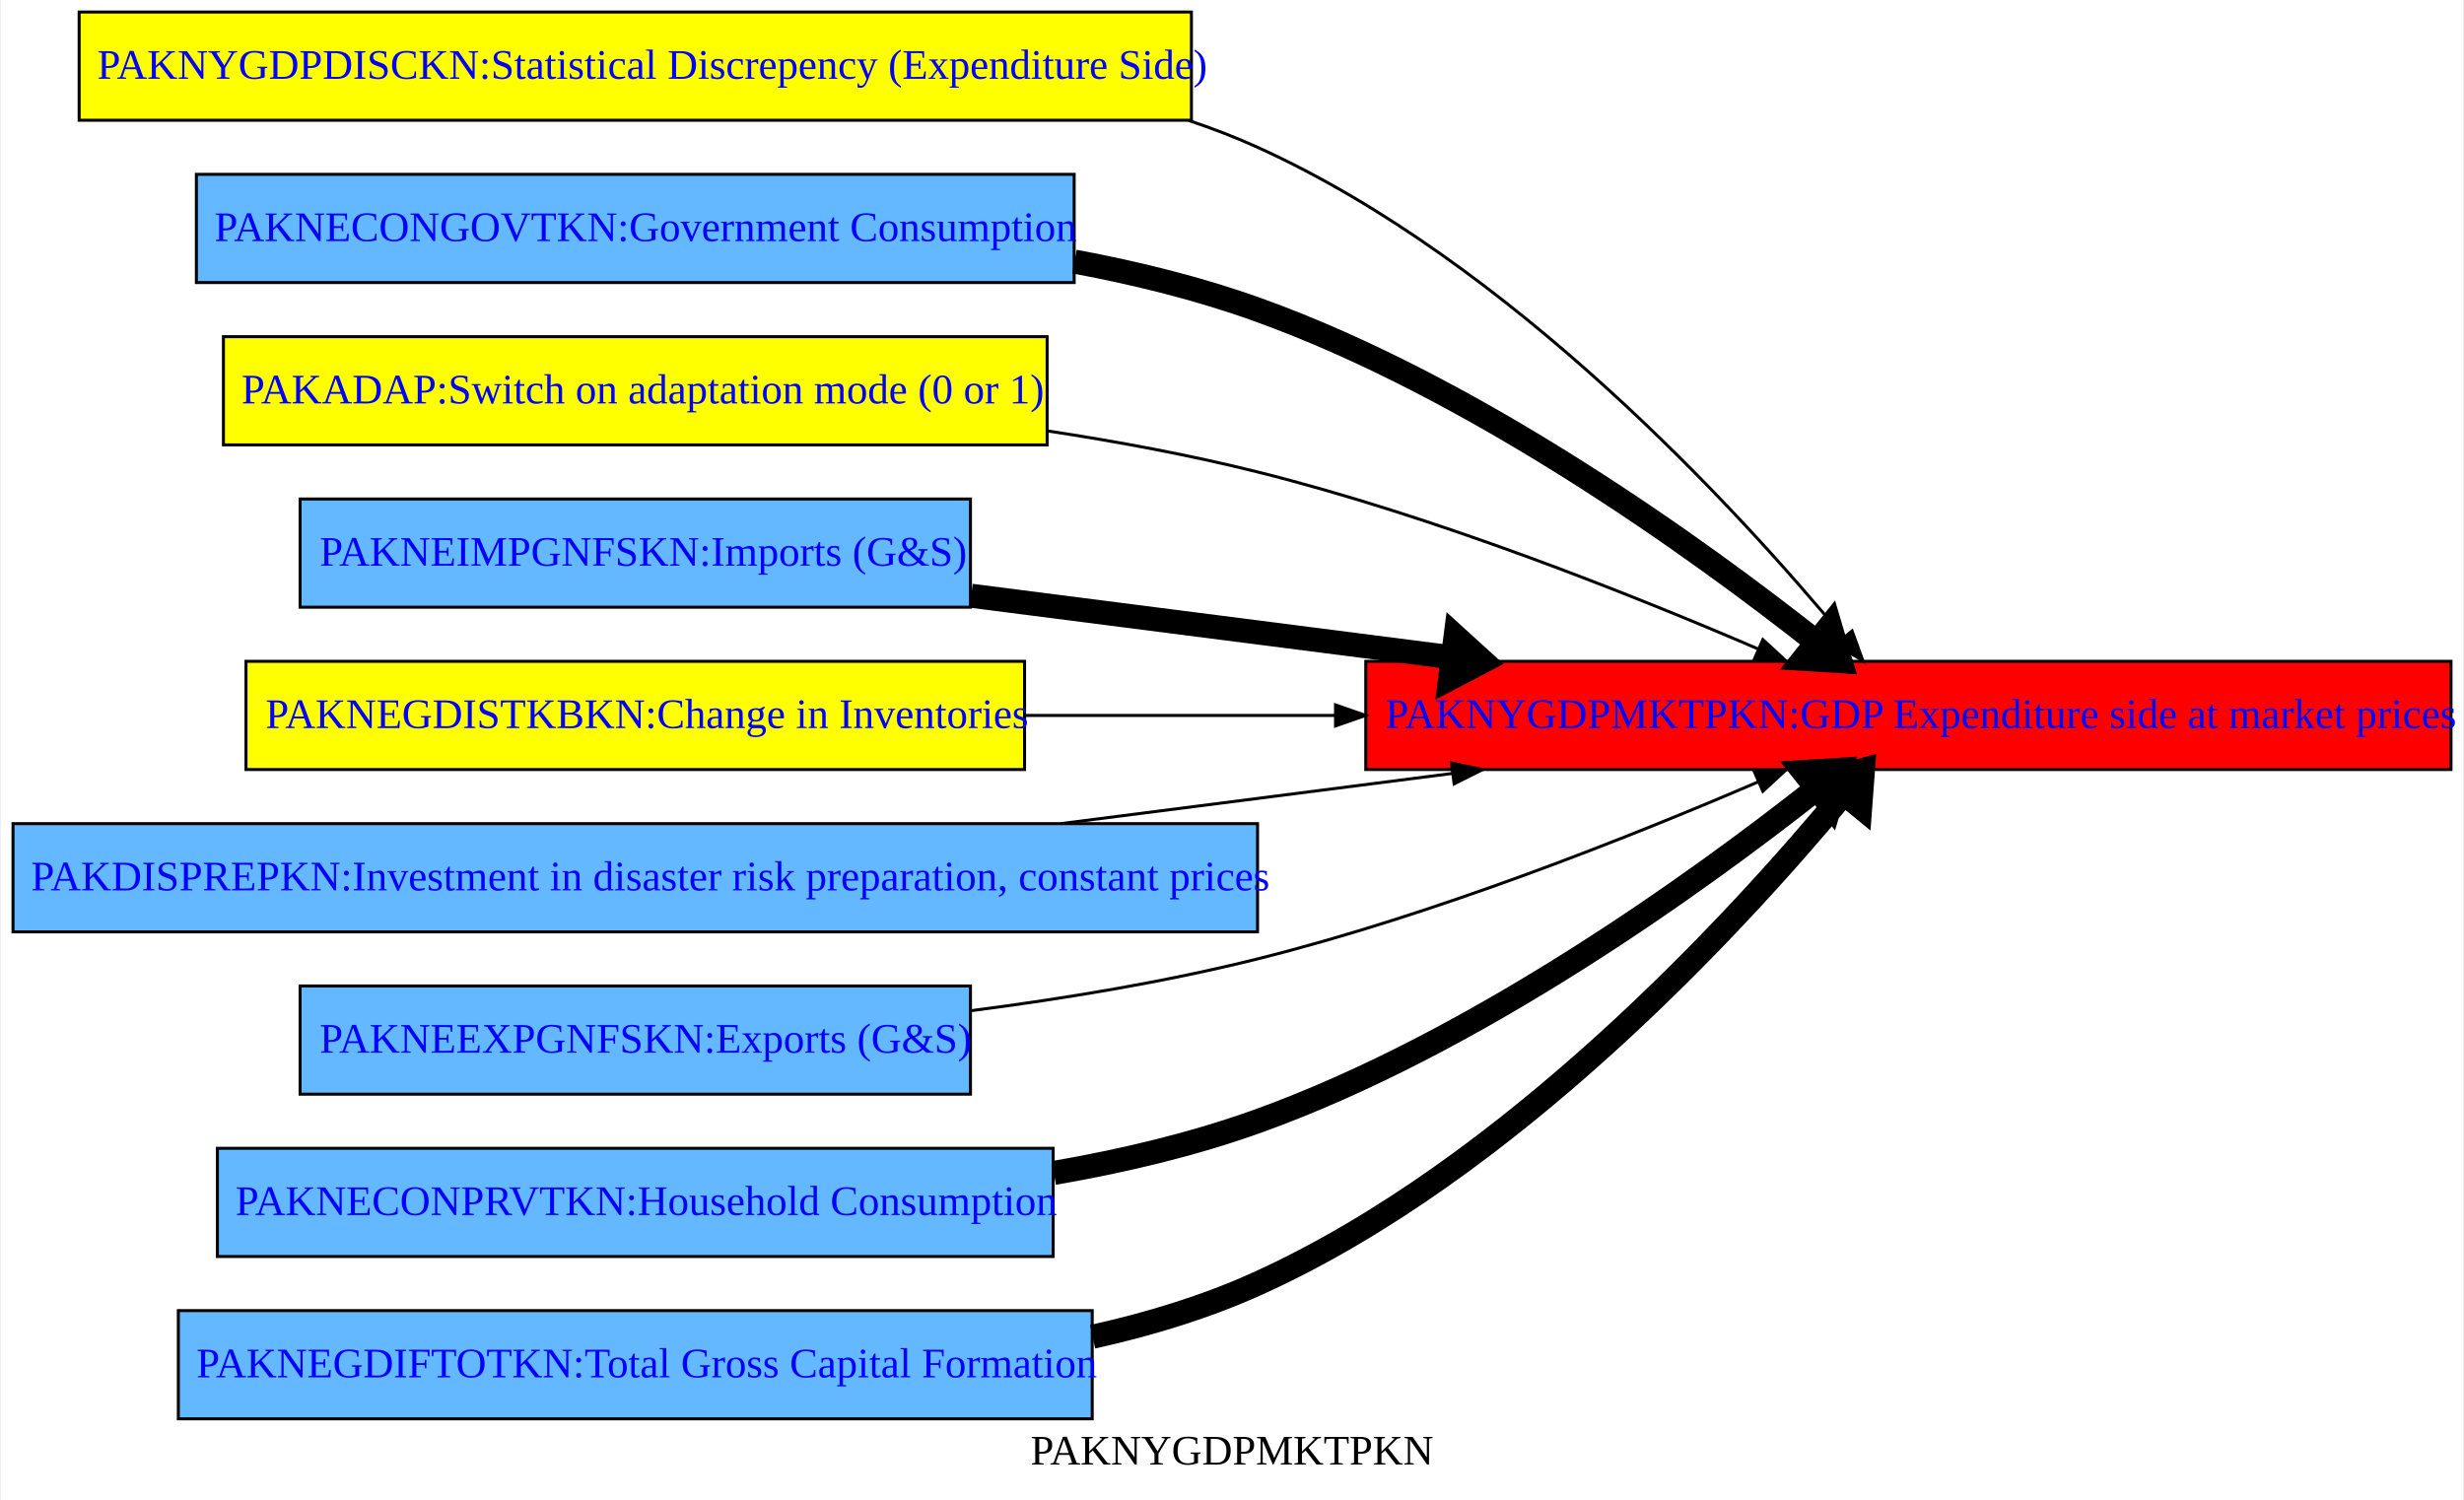
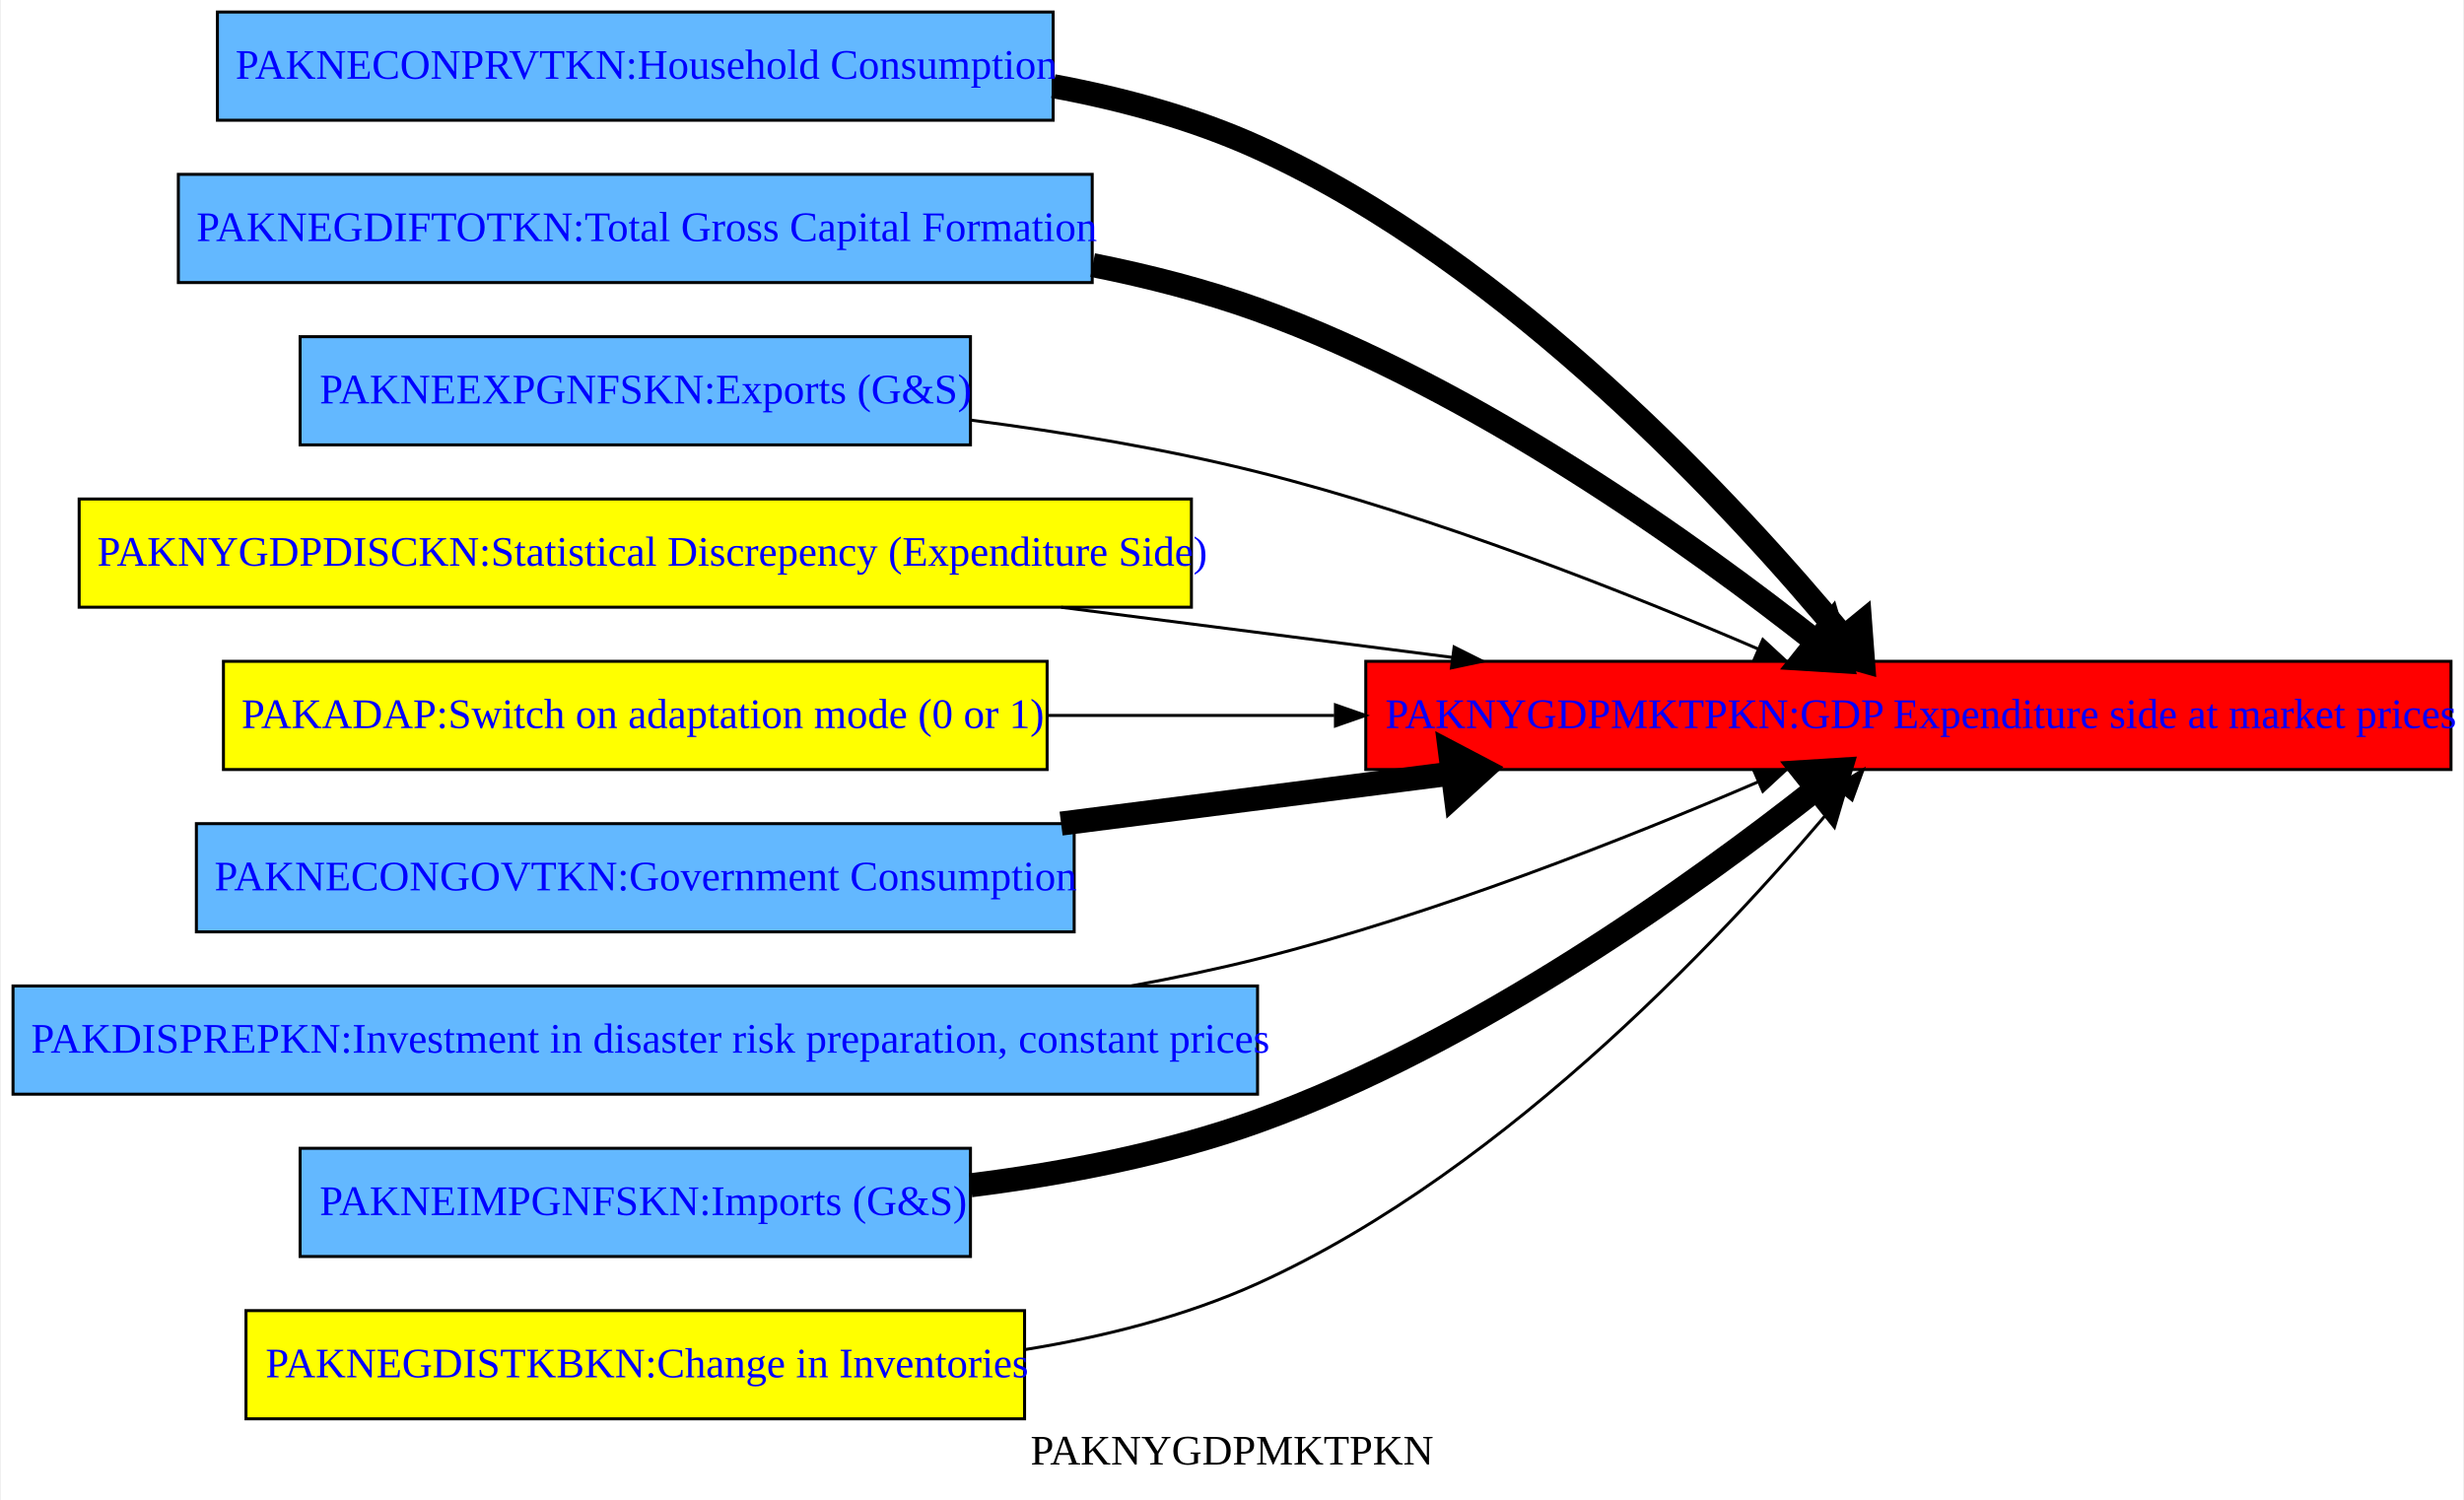
<svg xmlns="http://www.w3.org/2000/svg" xmlns:xlink="http://www.w3.org/1999/xlink" width="432pt" height="263pt" viewBox="0.00 0.00 432.00 263.21">
  <g id="graph0" class="graph" transform="scale(0.527473 0.527473) rotate(0) translate(4 495)">
    <polygon fill="white" stroke="none" points="-4,4 -4,-495 815,-495 815,4 -4,4" />
    <text text-anchor="middle" x="405.5" y="-7.8" font-family="Times New Roman,serif" font-size="14.00">PAKNYGDPMKTPKN</text>
    <g id="node1" class="node">
      <g id="a_node1">
-         <a xlink:title="Statistical Discrepency (Expenditure Side) Exogen">
-           <polygon fill="yellow" stroke="black" points="392,-491 22,-491 22,-455 392,-455 392,-491" />
-           <text text-anchor="start" x="28" y="-468.8" font-family="Times New Roman,serif" font-size="14.00" fill="blue">PAKNYGDPDISCKN:Statistical Discrepency (Expenditure Side)</text>
+         <a xlink:title="Household Consumption FRML &lt;Z,EXO&gt; PAKNECONPRVTKN = (PAKNECONPRVTKN(-1)*EXP(-PAKNECONPRVTKN_A+ (-0.2*(LOG(PAKNECONPRVTKN(-1))-LOG((PAKNYYWBTOTLCN(-1)*(1-PAKGGREVDRCTXN(-1)/100))/PAKNECONPRVTXN(-1)))+1*((LOG((PAKNYYWBTOTLCN*(1-PAKGGREVDRCTXN/100))/PAKNECONPRVTXN))-(LOG((PAKNYYWBTOTLCN(-1)*(1-PAKGGREVDRCTXN(-1)/100))/PAKNECONPRVTXN(-1))))+0.0303228629698929+0.0163839011059956*DURING_2010-0.3*(PAKFMLBLPOLYXN/100-((LOG(PAKNECONPRVTXN))-(LOG(PAKNECONPRVTXN(-1)))))) )) * (1-PAKNECONPRVTKN_D)+ PAKNECONPRVTKN_X*PAKNECONPRVTKN_D  $">
+           <polygon fill="#63b8ff" stroke="black" points="346,-491 68,-491 68,-455 346,-455 346,-491" />
+           <text text-anchor="start" x="74" y="-468.8" font-family="Times New Roman,serif" font-size="14.00" fill="blue">PAKNECONPRVTKN:Household Consumption</text>
        </a>
      </g>
    </g>
    <g id="node6" class="node">
      <g id="a_node6">
        <a xlink:title="GDP Expenditure side at market prices FRML  &lt;&gt; PAKNYGDPMKTPKN = PAKNECONPRVTKN+PAKNECONGOVTKN+PAKNEGDIFTOTKN+PAKNEGDISTKBKN+PAKNEEXPGNFSKN-PAKNEIMPGNFSKN+PAKNYGDPDISCKN+PAKADAP*PAKDISPREPKN $">
          <polygon fill="red" stroke="black" points="811,-275 450,-275 450,-239 811,-239 811,-275" />
          <text text-anchor="start" x="456.5" y="-252.8" font-family="Times New Roman,serif" font-size="14.00" fill="blue">PAKNYGDPMKTPKN:GDP Expenditure side at market prices</text>
        </a>
      </g>
    </g>
-     <g id="edge3" class="edge">
-       <g id="a_edge3">
-         <a xlink:href="bogus" xlink:title=" PAKNYGDPDISCKN -&gt; PAKNYGDPMKTPKN Min. att. -0%  max: 0%">
-           <path fill="none" stroke="black" d="M391.05,-454.94C398.92,-452.31 406.61,-449.35 414,-446 498.36,-407.8 573.95,-325.27 608.94,-283.04" />
-           <polygon fill="black" stroke="black" points="611.77,-285.11 615.39,-275.16 606.35,-280.68 611.77,-285.11" />
+     <g id="edge9" class="edge">
+       <g id="a_edge9">
+         <a xlink:href="bogus" xlink:title=" PAKNECONPRVTKN -&gt; PAKNYGDPMKTPKN Min. att. -1557%  max: 290%">
+           <path fill="none" stroke="black" stroke-width="8" d="M346.05,-466.34C369.4,-462.02 392.89,-455.56 414,-446 498.36,-407.8 573.95,-325.27 608.94,-283.04" />
+           <polygon fill="black" stroke="black" stroke-width="8" points="614.48,-287.33 615.39,-275.16 603.64,-278.46 614.48,-287.33" />
        </a>
      </g>
    </g>
    <g id="node2" class="node">
      <g id="a_node2">
-         <a xlink:title="Government Consumption FRML  &lt;&gt; PAKNECONGOVTKN = PAKNECONGOVTCN/PAKNECONGOVTXN $">
-           <polygon fill="#63b8ff" stroke="black" points="353,-437 61,-437 61,-401 353,-401 353,-437" />
-           <text text-anchor="start" x="67" y="-414.8" font-family="Times New Roman,serif" font-size="14.00" fill="blue">PAKNECONGOVTKN:Government Consumption</text>
+         <a xlink:title="Total Gross Capital Formation FRML  &lt;&gt; PAKNEGDIFTOTKN = PAKNEGDIFGOVKN+PAKNEGDIFPRVKN $">
+           <polygon fill="#63b8ff" stroke="black" points="359,-437 55,-437 55,-401 359,-401 359,-437" />
+           <text text-anchor="start" x="61" y="-414.8" font-family="Times New Roman,serif" font-size="14.00" fill="blue">PAKNEGDIFTOTKN:Total Gross Capital Formation</text>
        </a>
      </g>
    </g>
-     <g id="edge6" class="edge">
-       <g id="a_edge6">
-         <a xlink:href="bogus" xlink:title=" PAKNECONGOVTKN -&gt; PAKNYGDPMKTPKN Min. att. -108%  max: 835%">
-           <path fill="none" stroke="black" stroke-width="8" d="M353.11,-407.97C373.89,-404.1 394.74,-398.92 414,-392 486.53,-365.93 560.36,-312.64 599.98,-281.37" />
+     <g id="edge8" class="edge">
+       <g id="a_edge8">
+         <a xlink:href="bogus" xlink:title=" PAKNEGDIFTOTKN -&gt; PAKNYGDPMKTPKN Min. att. -36%  max: 366%">
+           <path fill="none" stroke="black" stroke-width="8" d="M359.15,-406.81C377.92,-403.08 396.6,-398.25 414,-392 486.53,-365.93 560.36,-312.64 599.98,-281.37" />
          <polygon fill="black" stroke="black" stroke-width="8" points="604.45,-286.76 607.91,-275.05 595.72,-275.81 604.45,-286.76" />
        </a>
      </g>
    </g>
    <g id="node3" class="node">
      <g id="a_node3">
-         <a xlink:title="Switch on adaptation mode (0 or 1) Exogen">
-           <polygon fill="yellow" stroke="black" points="344,-383 70,-383 70,-347 344,-347 344,-383" />
-           <text text-anchor="start" x="76" y="-360.8" font-family="Times New Roman,serif" font-size="14.00" fill="blue">PAKADAP:Switch on adaptation mode (0 or 1)</text>
+         <a xlink:title="Exports (G&amp;S) FRML &lt;Z,EXO&gt; PAKNEEXPGNFSKN = (PAKNEEXPGNFSKN(-1)*EXP(-PAKNEEXPGNFSKN_A+ (-0.35*(LOG(PAKNEEXPGNFSKN(-1))-LOG(PAKXMKT(-1))-0.6*LOG(PAKNEEXPGNFSXN(-1)/(PAKNYGDPFCSTXN(-1))))+1*((LOG(PAKXMKT))-(LOG(PAKXMKT(-1))))+0.3*((LOG(PAKNEEXPGNFSXN/(PAKNYGDPFCSTXN)))-(LOG(PAKNEEXPGNFSXN(-1)/(PAKNYGDPFCSTXN(-1)))))+4.38465374402991-0.237469889780178*DURING_1999-0.230689812873392*DURING_1998+0.320967524344658*DURING_1991+0.250252413901575*DURING_1986) )) * (1-PAKNEEXPGNFSKN_D)+ PAKNEEXPGNFSKN_X*PAKNEEXPGNFSKN_D  $">
+           <polygon fill="#63b8ff" stroke="black" points="318.5,-383 95.5,-383 95.5,-347 318.5,-347 318.5,-383" />
+           <text text-anchor="start" x="102" y="-360.8" font-family="Times New Roman,serif" font-size="14.00" fill="blue">PAKNEEXPGNFSKN:Exports (G&amp;S)</text>
        </a>
      </g>
    </g>
-     <g id="edge4" class="edge">
-       <g id="a_edge4">
-         <a xlink:href="bogus" xlink:title=" PAKADAP -&gt; PAKNYGDPMKTPKN Min. att. -0%  max: 0%">
-           <path fill="none" stroke="black" d="M344.02,-351.66C367.53,-348.08 391.6,-343.6 414,-338 472.76,-323.31 537.47,-297.63 580.49,-279.12" />
+     <g id="edge7" class="edge">
+       <g id="a_edge7">
+         <a xlink:href="bogus" xlink:title=" PAKNEEXPGNFSKN -&gt; PAKNYGDPMKTPKN Min. att. -10%  max: 0%">
+           <path fill="none" stroke="black" d="M318.73,-355.22C349.82,-351.2 383.47,-345.63 414,-338 472.76,-323.31 537.47,-297.63 580.49,-279.12" />
          <polygon fill="black" stroke="black" points="582.09,-282.24 589.87,-275.05 579.3,-275.82 582.09,-282.24" />
        </a>
      </g>
    </g>
    <g id="node4" class="node">
      <g id="a_node4">
-         <a xlink:title="Imports (G&amp;S) FRML &lt;Z,EXO&gt; PAKNEIMPGNFSKN = (PAKNEIMPGNFSKN(-1)*EXP(-PAKNEIMPGNFSKN_A+ (-0.324143718656754*(LOG(PAKNEIMPGNFSKN(-1))-LOG(PAKNEGDETTOTKN(-1))+0.8*LOG(PAKNEIMPGNFSXN(-1)/PAKNYGDPFCSTXN(-1)))-0.583459272245018+1*((LOG(PAKNEGDETTOTKN))-(LOG(PAKNEGDETTOTKN(-1))))-0.0921874580409631*((LOG(PAKNEIMPGNFSXN/PAKNYGDPFCSTXN))-(LOG(PAKNEIMPGNFSXN(-1)/PAKNYGDPFCSTXN(-1))))-0.0361746331863615*DURING_2012) )) * (1-PAKNEIMPGNFSKN_D)+ PAKNEIMPGNFSKN_X*PAKNEIMPGNFSKN_D  $">
-           <polygon fill="#63b8ff" stroke="black" points="318.5,-329 95.5,-329 95.5,-293 318.5,-293 318.5,-329" />
-           <text text-anchor="start" x="102" y="-306.8" font-family="Times New Roman,serif" font-size="14.00" fill="blue">PAKNEIMPGNFSKN:Imports (G&amp;S)</text>
+         <a xlink:title="Statistical Discrepency (Expenditure Side) Exogen">
+           <polygon fill="yellow" stroke="black" points="392,-329 22,-329 22,-293 392,-293 392,-329" />
+           <text text-anchor="start" x="28" y="-306.8" font-family="Times New Roman,serif" font-size="14.00" fill="blue">PAKNYGDPDISCKN:Statistical Discrepency (Expenditure Side)</text>
        </a>
      </g>
    </g>
-     <g id="edge7" class="edge">
-       <g id="a_edge7">
-         <a xlink:href="bogus" xlink:title=" PAKNEIMPGNFSKN -&gt; PAKNYGDPMKTPKN Min. att. -46%  max: 456%">
-           <path fill="none" stroke="black" stroke-width="8" d="M318.74,-296.81C367.67,-290.54 425.95,-283.08 478.75,-276.31" />
-           <polygon fill="black" stroke="black" stroke-width="8" points="479.86,-283.23 488.89,-275.01 478.08,-269.34 479.86,-283.23" />
+     <g id="edge3" class="edge">
+       <g id="a_edge3">
+         <a xlink:href="bogus" xlink:title=" PAKNYGDPDISCKN -&gt; PAKNYGDPMKTPKN Min. att. -0%  max: 0%">
+           <path fill="none" stroke="black" d="M348.65,-292.98C390.42,-287.63 436.35,-281.75 478.74,-276.31" />
+           <polygon fill="black" stroke="black" points="479.39,-279.76 488.87,-275.02 478.5,-272.82 479.39,-279.76" />
        </a>
      </g>
    </g>
    <g id="node5" class="node">
      <g id="a_node5">
-         <a xlink:title="Change in Inventories Exogen">
-           <polygon fill="yellow" stroke="black" points="336.5,-275 77.5,-275 77.5,-239 336.5,-239 336.5,-275" />
-           <text text-anchor="start" x="84" y="-252.8" font-family="Times New Roman,serif" font-size="14.00" fill="blue">PAKNEGDISTKBKN:Change in Inventories</text>
+         <a xlink:title="Switch on adaptation mode (0 or 1) Exogen">
+           <polygon fill="yellow" stroke="black" points="344,-275 70,-275 70,-239 344,-239 344,-275" />
+           <text text-anchor="start" x="76" y="-252.8" font-family="Times New Roman,serif" font-size="14.00" fill="blue">PAKADAP:Switch on adaptation mode (0 or 1)</text>
        </a>
      </g>
    </g>
-     <g id="edge8" class="edge">
-       <g id="a_edge8">
-         <a xlink:href="bogus" xlink:title=" PAKNEGDISTKBKN -&gt; PAKNYGDPMKTPKN Min. att. -0%  max: 0%">
-           <path fill="none" stroke="black" d="M336.75,-257C369.26,-257 404.84,-257 439.66,-257" />
-           <polygon fill="black" stroke="black" points="439.94,-260.5 449.94,-257 439.94,-253.5 439.94,-260.5" />
+     <g id="edge5" class="edge">
+       <g id="a_edge5">
+         <a xlink:href="bogus" xlink:title=" PAKADAP -&gt; PAKNYGDPMKTPKN Min. att. -0%  max: 0%">
+           <path fill="none" stroke="black" d="M344.27,-257C374.65,-257 407.41,-257 439.51,-257" />
+           <polygon fill="black" stroke="black" points="439.91,-260.5 449.91,-257 439.91,-253.5 439.91,-260.5" />
        </a>
      </g>
    </g>
    <g id="node7" class="node">
      <g id="a_node7">
+         <a xlink:title="Government Consumption FRML  &lt;&gt; PAKNECONGOVTKN = PAKNECONGOVTCN/PAKNECONGOVTXN $">
+           <polygon fill="#63b8ff" stroke="black" points="353,-221 61,-221 61,-185 353,-185 353,-221" />
+           <text text-anchor="start" x="67" y="-198.8" font-family="Times New Roman,serif" font-size="14.00" fill="blue">PAKNECONGOVTKN:Government Consumption</text>
+         </a>
+       </g>
+     </g>
+     <g id="edge1" class="edge">
+       <g id="a_edge1">
+         <a xlink:href="bogus" xlink:title=" PAKNECONGOVTKN -&gt; PAKNYGDPMKTPKN Min. att. -108%  max: 835%">
+           <path fill="none" stroke="black" stroke-width="8" d="M348.65,-221.02C390.42,-226.37 436.35,-232.25 478.74,-237.69" />
+           <polygon fill="black" stroke="black" stroke-width="8" points="478.06,-244.66 488.87,-238.98 479.84,-230.77 478.06,-244.66" />
+         </a>
+       </g>
+     </g>
+     <g id="node8" class="node">
+       <g id="a_node8">
        <a xlink:title="Investment in disaster risk preparation, constant prices FRML  &lt;&gt; PAKDISPREPKN = PAKDISPREPCN/PAKNYGDPMKTPXN $">
-           <polygon fill="#63b8ff" stroke="black" points="414,-221 0,-221 0,-185 414,-185 414,-221" />
-           <text text-anchor="start" x="6" y="-198.8" font-family="Times New Roman,serif" font-size="14.00" fill="blue">PAKDISPREPKN:Investment in disaster risk preparation, constant prices</text>
+           <polygon fill="#63b8ff" stroke="black" points="414,-167 0,-167 0,-131 414,-131 414,-167" />
+           <text text-anchor="start" x="6" y="-144.8" font-family="Times New Roman,serif" font-size="14.00" fill="blue">PAKDISPREPKN:Investment in disaster risk preparation, constant prices</text>
        </a>
      </g>
    </g>
    <g id="edge2" class="edge">
      <g id="a_edge2">
        <a xlink:href="bogus" xlink:title=" PAKDISPREPKN -&gt; PAKNYGDPMKTPKN Min. att. -0%  max: 0%">
-           <path fill="none" stroke="black" d="M348.65,-221.02C390.42,-226.37 436.35,-232.25 478.74,-237.69" />
-           <polygon fill="black" stroke="black" points="478.5,-241.18 488.87,-238.98 479.39,-234.24 478.5,-241.18" />
-         </a>
-       </g>
-     </g>
-     <g id="node8" class="node">
-       <g id="a_node8">
-         <a xlink:title="Exports (G&amp;S) FRML &lt;Z,EXO&gt; PAKNEEXPGNFSKN = (PAKNEEXPGNFSKN(-1)*EXP(-PAKNEEXPGNFSKN_A+ (-0.35*(LOG(PAKNEEXPGNFSKN(-1))-LOG(PAKXMKT(-1))-0.6*LOG(PAKNEEXPGNFSXN(-1)/(PAKNYGDPFCSTXN(-1))))+1*((LOG(PAKXMKT))-(LOG(PAKXMKT(-1))))+0.3*((LOG(PAKNEEXPGNFSXN/(PAKNYGDPFCSTXN)))-(LOG(PAKNEEXPGNFSXN(-1)/(PAKNYGDPFCSTXN(-1)))))+4.38465374402991-0.237469889780178*DURING_1999-0.230689812873392*DURING_1998+0.320967524344658*DURING_1991+0.250252413901575*DURING_1986) )) * (1-PAKNEEXPGNFSKN_D)+ PAKNEEXPGNFSKN_X*PAKNEEXPGNFSKN_D  $">
-           <polygon fill="#63b8ff" stroke="black" points="318.5,-167 95.5,-167 95.5,-131 318.5,-131 318.5,-167" />
-           <text text-anchor="start" x="102" y="-144.8" font-family="Times New Roman,serif" font-size="14.00" fill="blue">PAKNEEXPGNFSKN:Exports (G&amp;S)</text>
-         </a>
-       </g>
-     </g>
-     <g id="edge5" class="edge">
-       <g id="a_edge5">
-         <a xlink:href="bogus" xlink:title=" PAKNEEXPGNFSKN -&gt; PAKNYGDPMKTPKN Min. att. -10%  max: 0%">
-           <path fill="none" stroke="black" d="M318.73,-158.78C349.82,-162.8 383.47,-168.37 414,-176 472.76,-190.69 537.47,-216.37 580.49,-234.88" />
+           <path fill="none" stroke="black" d="M371.97,-167.01C386.27,-169.63 400.44,-172.61 414,-176 472.76,-190.69 537.47,-216.37 580.49,-234.88" />
          <polygon fill="black" stroke="black" points="579.3,-238.18 589.87,-238.95 582.09,-231.76 579.3,-238.18" />
        </a>
      </g>
    </g>
    <g id="node9" class="node">
      <g id="a_node9">
-         <a xlink:title="Household Consumption FRML &lt;Z,EXO&gt; PAKNECONPRVTKN = (PAKNECONPRVTKN(-1)*EXP(-PAKNECONPRVTKN_A+ (-0.2*(LOG(PAKNECONPRVTKN(-1))-LOG((PAKNYYWBTOTLCN(-1)*(1-PAKGGREVDRCTXN(-1)/100))/PAKNECONPRVTXN(-1)))+1*((LOG((PAKNYYWBTOTLCN*(1-PAKGGREVDRCTXN/100))/PAKNECONPRVTXN))-(LOG((PAKNYYWBTOTLCN(-1)*(1-PAKGGREVDRCTXN(-1)/100))/PAKNECONPRVTXN(-1))))+0.0303228629698929+0.0163839011059956*DURING_2010-0.3*(PAKFMLBLPOLYXN/100-((LOG(PAKNECONPRVTXN))-(LOG(PAKNECONPRVTXN(-1)))))) )) * (1-PAKNECONPRVTKN_D)+ PAKNECONPRVTKN_X*PAKNECONPRVTKN_D  $">
-           <polygon fill="#63b8ff" stroke="black" points="346,-113 68,-113 68,-77 346,-77 346,-113" />
-           <text text-anchor="start" x="74" y="-90.8" font-family="Times New Roman,serif" font-size="14.00" fill="blue">PAKNECONPRVTKN:Household Consumption</text>
+         <a xlink:title="Imports (G&amp;S) FRML &lt;Z,EXO&gt; PAKNEIMPGNFSKN = (PAKNEIMPGNFSKN(-1)*EXP(-PAKNEIMPGNFSKN_A+ (-0.324143718656754*(LOG(PAKNEIMPGNFSKN(-1))-LOG(PAKNEGDETTOTKN(-1))+0.8*LOG(PAKNEIMPGNFSXN(-1)/PAKNYGDPFCSTXN(-1)))-0.583459272245018+1*((LOG(PAKNEGDETTOTKN))-(LOG(PAKNEGDETTOTKN(-1))))-0.0921874580409631*((LOG(PAKNEIMPGNFSXN/PAKNYGDPFCSTXN))-(LOG(PAKNEIMPGNFSXN(-1)/PAKNYGDPFCSTXN(-1))))-0.0361746331863615*DURING_2012) )) * (1-PAKNEIMPGNFSKN_D)+ PAKNEIMPGNFSKN_X*PAKNEIMPGNFSKN_D  $">
+           <polygon fill="#63b8ff" stroke="black" points="318.5,-113 95.5,-113 95.5,-77 318.5,-77 318.5,-113" />
+           <text text-anchor="start" x="102" y="-90.8" font-family="Times New Roman,serif" font-size="14.00" fill="blue">PAKNEIMPGNFSKN:Imports (G&amp;S)</text>
        </a>
      </g>
    </g>
-     <g id="edge1" class="edge">
-       <g id="a_edge1">
-         <a xlink:href="bogus" xlink:title=" PAKNECONPRVTKN -&gt; PAKNYGDPMKTPKN Min. att. -1557%  max: 290%">
-           <path fill="none" stroke="black" stroke-width="8" d="M346.25,-104.8C369.28,-108.78 392.61,-114.32 414,-122 486.53,-148.07 560.36,-201.36 599.98,-232.63" />
+     <g id="edge4" class="edge">
+       <g id="a_edge4">
+         <a xlink:href="bogus" xlink:title=" PAKNEIMPGNFSKN -&gt; PAKNYGDPMKTPKN Min. att. -46%  max: 456%">
+           <path fill="none" stroke="black" stroke-width="8" d="M318.58,-100.69C350.07,-104.65 383.96,-111.2 414,-122 486.53,-148.07 560.36,-201.36 599.98,-232.63" />
          <polygon fill="black" stroke="black" stroke-width="8" points="595.72,-238.19 607.91,-238.95 604.45,-227.24 595.72,-238.19" />
        </a>
      </g>
    </g>
    <g id="node10" class="node">
      <g id="a_node10">
-         <a xlink:title="Total Gross Capital Formation FRML  &lt;&gt; PAKNEGDIFTOTKN = PAKNEGDIFGOVKN+PAKNEGDIFPRVKN $">
-           <polygon fill="#63b8ff" stroke="black" points="359,-59 55,-59 55,-23 359,-23 359,-59" />
-           <text text-anchor="start" x="61" y="-36.8" font-family="Times New Roman,serif" font-size="14.00" fill="blue">PAKNEGDIFTOTKN:Total Gross Capital Formation</text>
+         <a xlink:title="Change in Inventories Exogen">
+           <polygon fill="yellow" stroke="black" points="336.5,-59 77.5,-59 77.5,-23 336.5,-23 336.5,-59" />
+           <text text-anchor="start" x="84" y="-36.8" font-family="Times New Roman,serif" font-size="14.00" fill="blue">PAKNEGDISTKBKN:Change in Inventories</text>
        </a>
      </g>
    </g>
-     <g id="edge9" class="edge">
-       <g id="a_edge9">
-         <a xlink:href="bogus" xlink:title=" PAKNEGDIFTOTKN -&gt; PAKNYGDPMKTPKN Min. att. -36%  max: 366%">
-           <path fill="none" stroke="black" stroke-width="8" d="M359.13,-50.31C378.09,-54.5 396.83,-60.23 414,-68 498.36,-106.2 573.95,-188.73 608.94,-230.96" />
-           <polygon fill="black" stroke="black" stroke-width="8" points="603.64,-235.54 615.39,-238.84 614.48,-226.67 603.64,-235.54" />
+     <g id="edge6" class="edge">
+       <g id="a_edge6">
+         <a xlink:href="bogus" xlink:title=" PAKNEGDISTKBKN -&gt; PAKNYGDPMKTPKN Min. att. -0%  max: 0%">
+           <path fill="none" stroke="black" d="M336.53,-46.02C362.96,-50.28 390.01,-57.14 414,-68 498.36,-106.2 573.95,-188.73 608.94,-230.96" />
+           <polygon fill="black" stroke="black" points="606.35,-233.32 615.39,-238.84 611.77,-228.89 606.35,-233.32" />
        </a>
      </g>
    </g>
  </g>
</svg>
